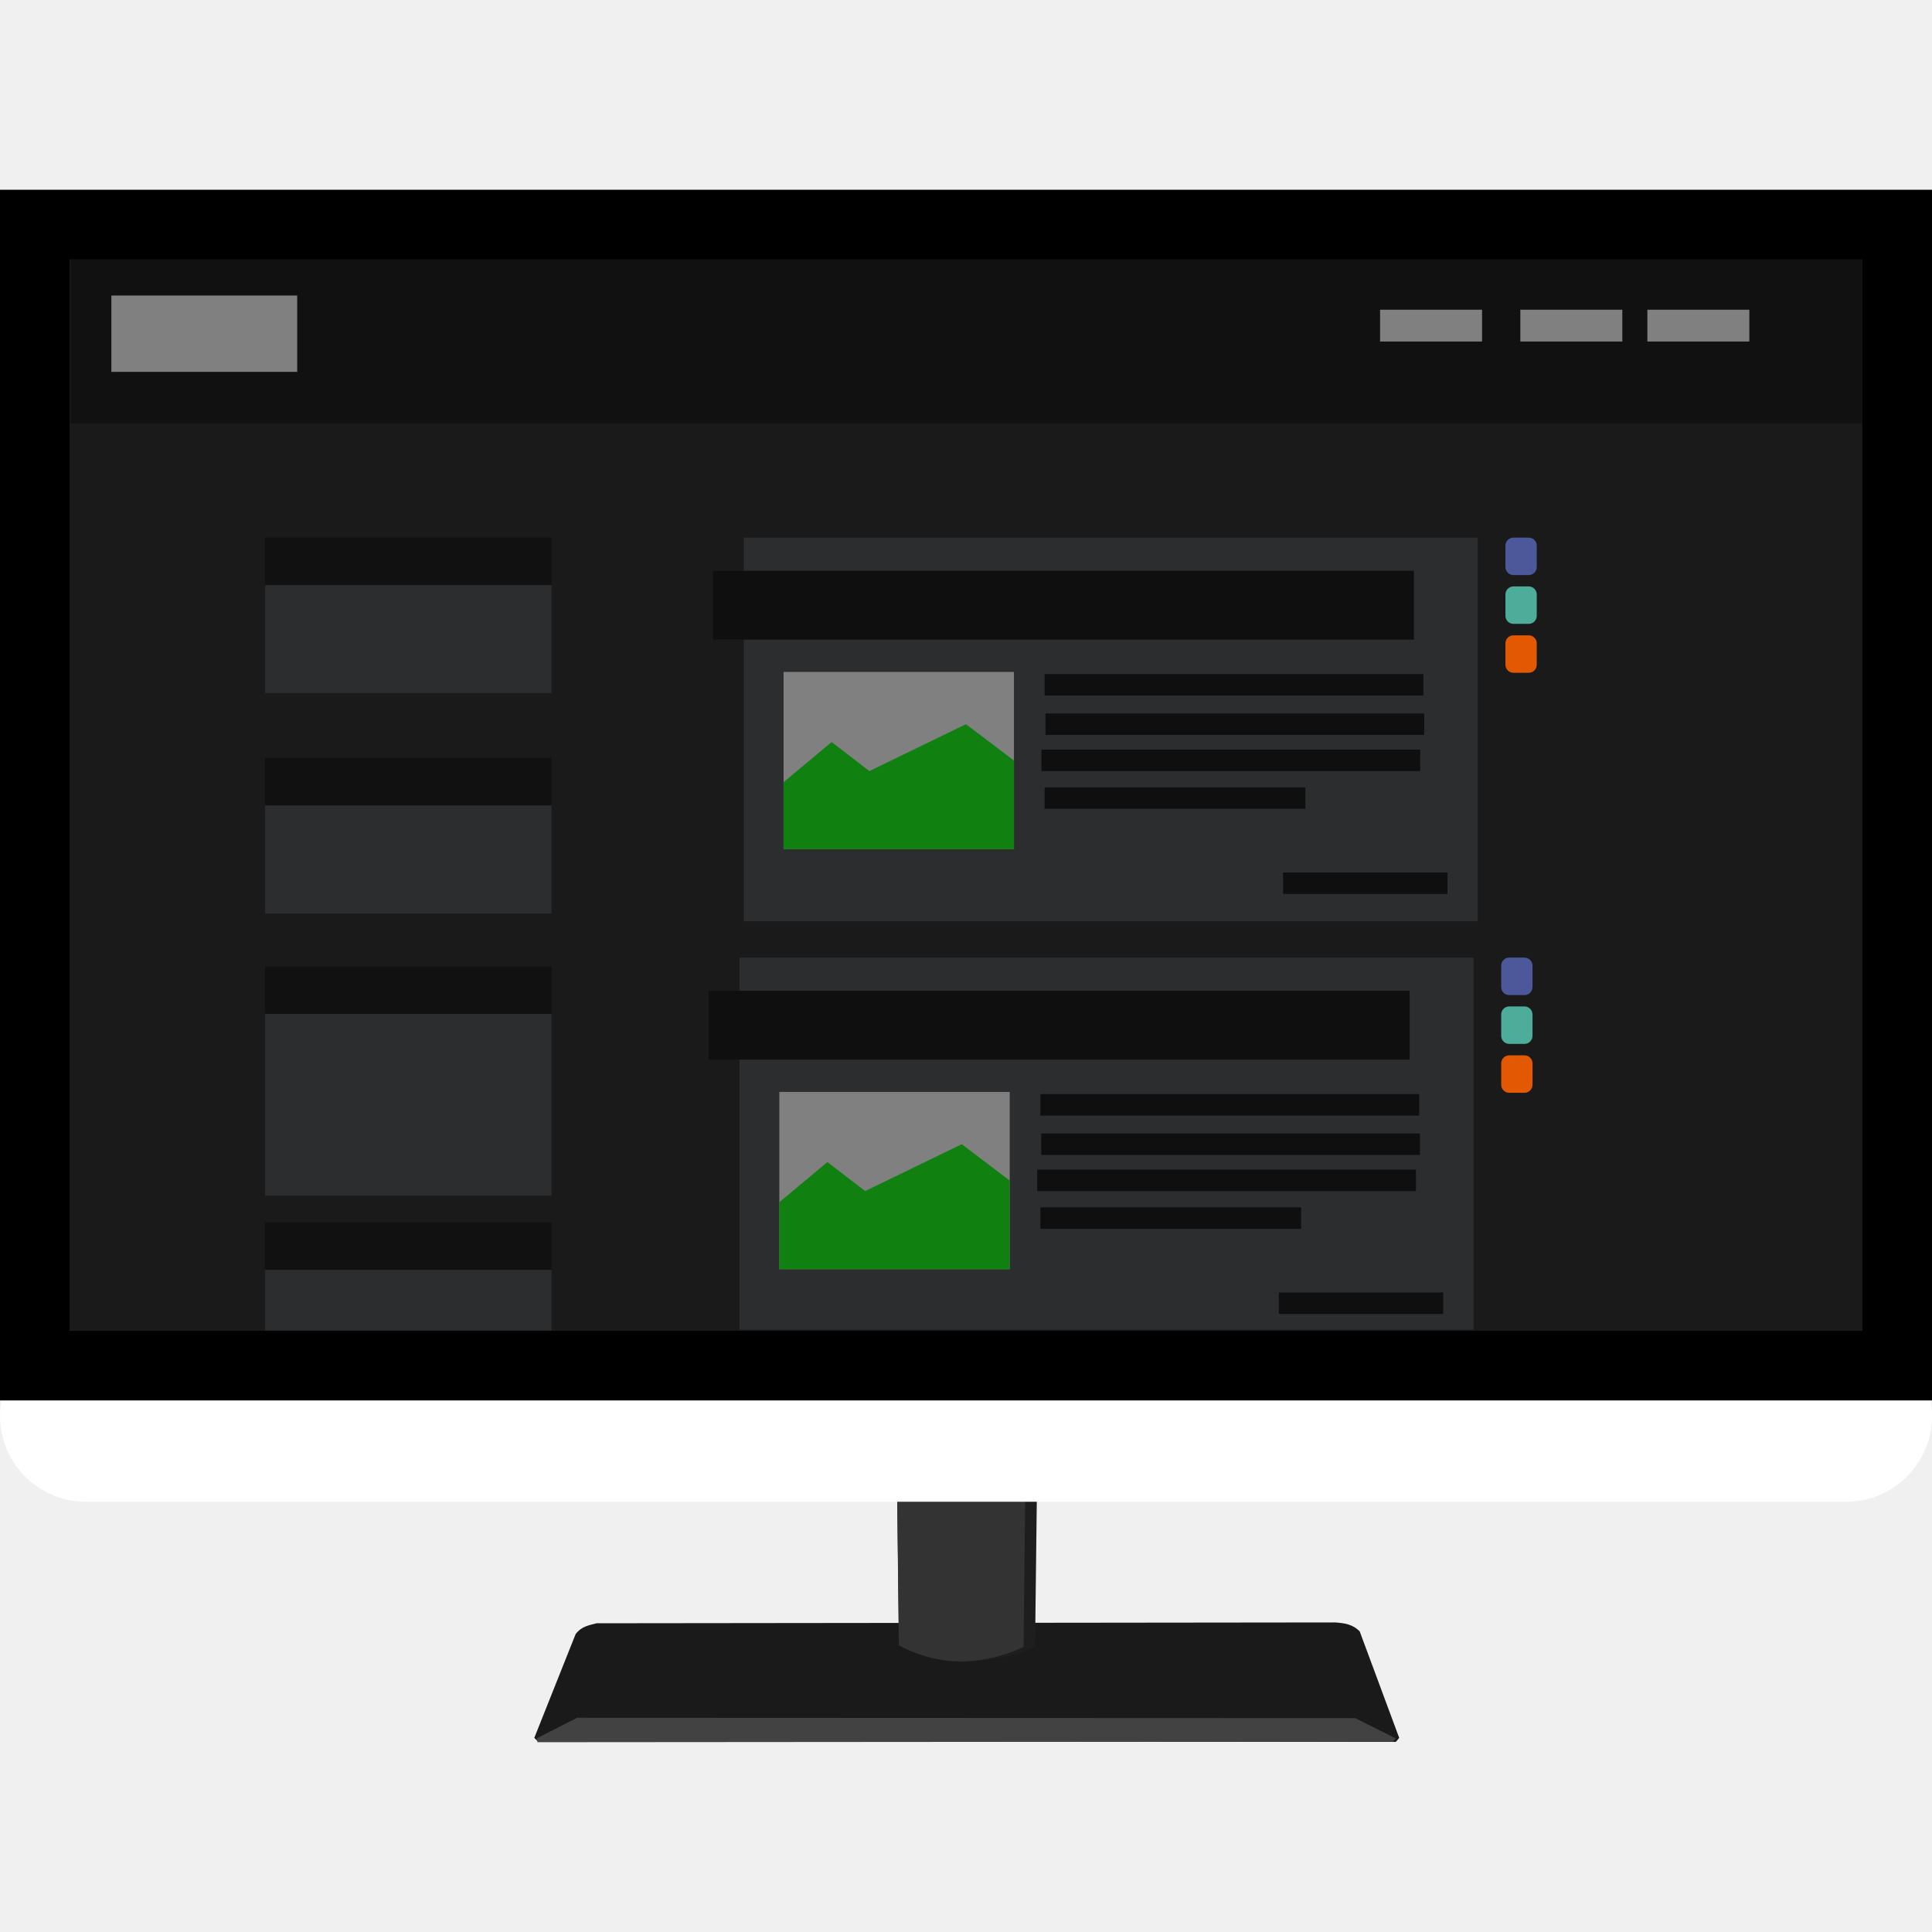
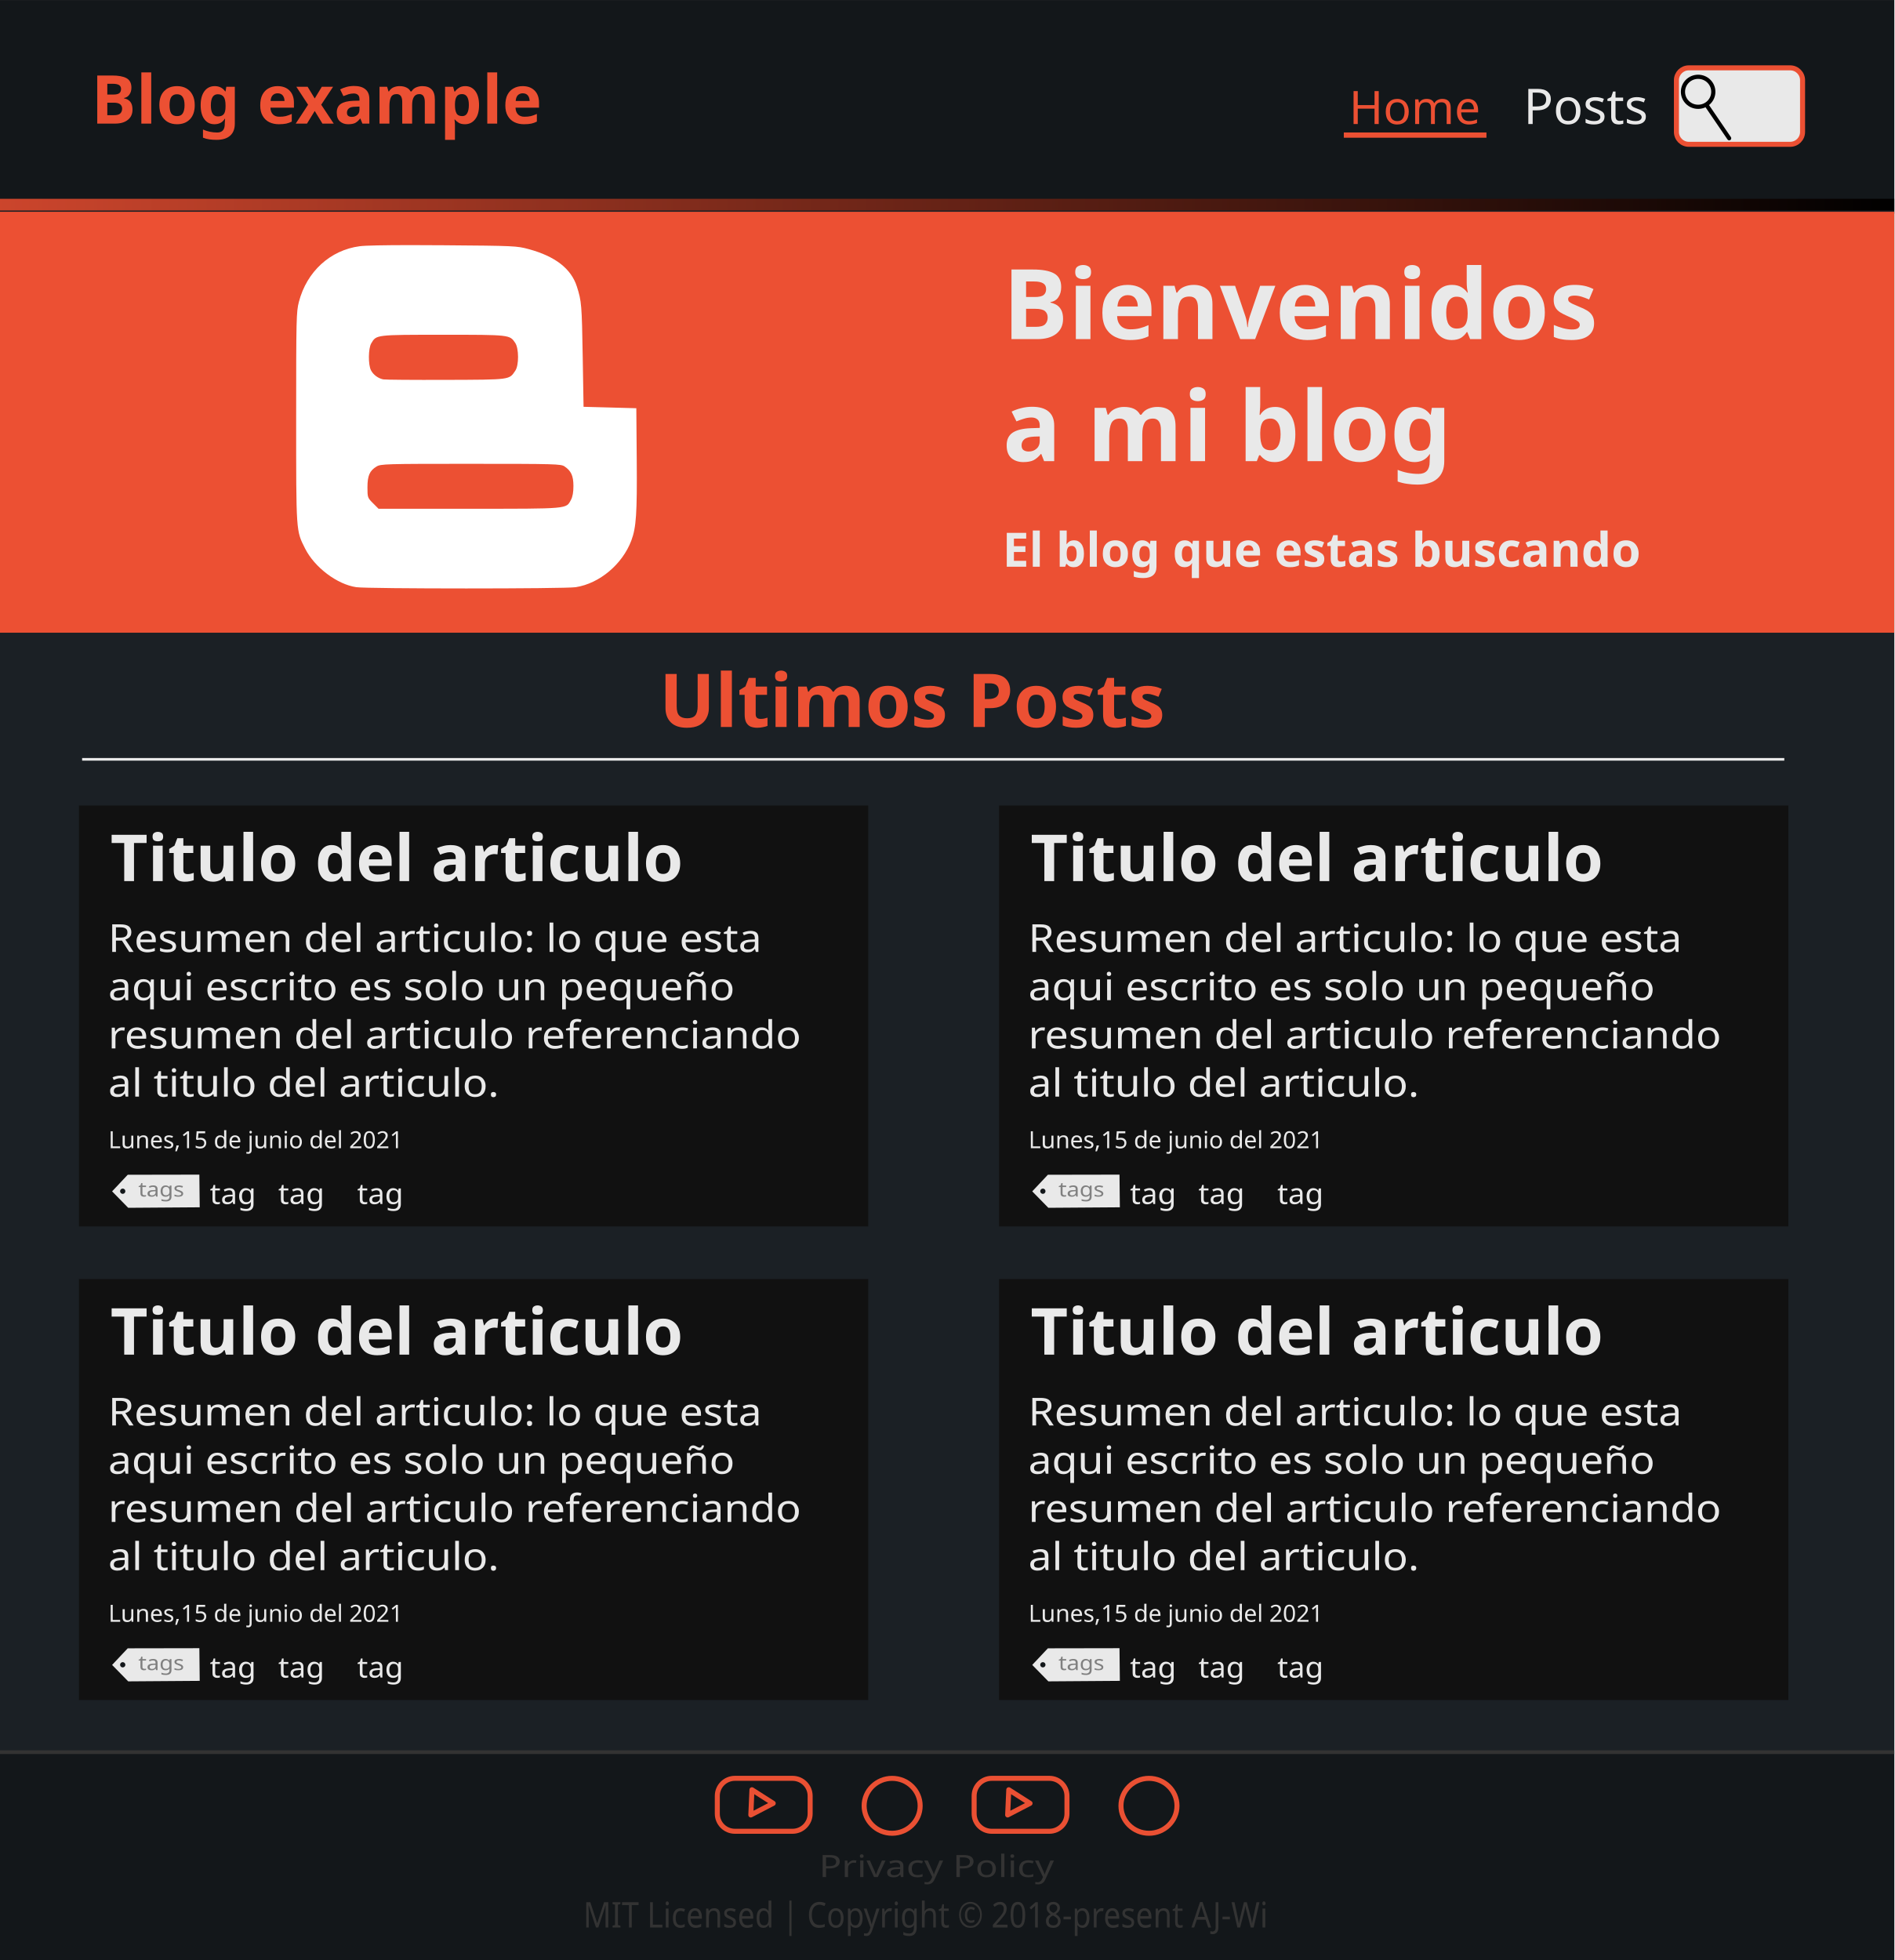
- <svg xmlns="http://www.w3.org/2000/svg" width="512" height="512" version="1.1" viewBox="0 0 135.47 135.47">
-   <g transform="translate(.5393 -62.259)">
-     <g transform="matrix(.58716 0 0 .58716 -.22265 39.008)">
-       <g>
-         <g stroke-width="8.467">
-           <path d="m68.2 234.75c0.725-0.959 1.632-1.063 2.511-1.3l88.234-0.098c1.018 0.083 2.031 0.191 2.891 1.065l4.719 12.722-0.397 0.475-102.48-0.068-0.413-0.408z" fill="#1a1a1a" />
-           <path d="m68.375 244.74 92.919 0.038 4.848 2.423-0.339 0.378-102.15 0.076-0.11-0.458z" fill="#424242" />
-         </g>
-         <g>
-           <path d="m123.28 218.59-0.213 17.691s-3.67 1.733-8.228 1.733c-4.558 0-8.015-1.946-8.015-1.946l-0.213-17.479z" fill="#1f1e1e" stroke-width="10.151" />
-           <path d="m121.89 218.59-0.195 17.691s-3.366 1.733-7.546 1.733c-4.181 0-7.351-1.946-7.351-1.946l-0.195-17.479z" fill="#333" stroke-width="9.722" />
-         </g>
-         <g>
-           <rect x="-.539" y="198.43" width="230.72" height="20.51" ry="10.255" fill="#fff" />
-           <rect x="3.616" y="66.415" width="222.41" height="136.27" ry="0" fill="#1a1a1a" stroke="#000" stroke-width="8.311" />
-         </g>
-       </g>
-       <rect x="7.899" y="70.621" width="213.94" height="19.527" ry="0" fill="#0f0f0f" fill-opacity=".782" />
-       <g fill-opacity=".782">
-         <rect x="31.123" y="103.8" width="34.198" height="5.675" ry="0" fill="#0f0f0f" />
-         <rect x="31.123" y="109.47" width="34.198" height="12.896" ry="0" fill="#303235" />
-       </g>
-       <g transform="translate(0 26.312)" fill-opacity=".782">
-         <rect x="31.123" y="103.8" width="34.198" height="5.675" ry="0" fill="#0f0f0f" />
-         <rect x="31.123" y="109.47" width="34.198" height="12.896" ry="0" fill="#303235" />
-       </g>
-       <g transform="translate(0 51.209)" fill-opacity=".782">
-         <rect x="31.123" y="103.8" width="34.198" height="5.675" ry="0" fill="#0f0f0f" />
-         <rect x="31.123" y="109.47" width="34.198" height="21.71" ry="0" fill="#303235" />
-       </g>
-       <g transform="translate(0 81.782)" fill-opacity=".782">
-         <rect x="31.123" y="103.8" width="34.198" height="5.675" ry="0" fill="#0f0f0f" />
-         <rect x="31.123" y="109.47" width="34.198" height="7.238" ry="0" fill="#303235" />
-       </g>
-       <rect x="88.274" y="103.8" width="87.671" height="45.812" ry="0" fill="#303235" fill-opacity=".782" />
-       <g fill="#0f0f0f">
-         <rect x="84.596" y="107.76" width="83.71" height="8.222" ry="0" />
-         <rect x="124.21" y="120.1" width="45.232" height="2.563" ry="0" />
-         <rect x="124.31" y="124.8" width="45.232" height="2.563" ry="0" />
-         <rect x="123.83" y="129.12" width="45.232" height="2.563" ry="0" />
-         <rect x="124.21" y="133.63" width="31.135" height="2.563" ry="0" />
-         <rect x="152.69" y="143.79" width="19.627" height="2.563" ry="0" />
-       </g>
-       <g>
-         <rect x="93.035" y="119.84" width="27.513" height="21.168" ry="0" fill="#808080" />
-         <path d="m93.035 141.01v-8l5.741-4.795 4.507 3.464 11.536-5.597 5.729 4.343v10.584z" fill="#008000" opacity=".878" />
-         <rect x="179.24" y="103.8" width="3.74" height="4.473" ry=".959" fill="#5461ac" opacity=".878" />
-         <rect x="179.24" y="109.63" width="3.74" height="4.473" ry=".959" fill="#54c2ac" opacity=".878" />
-         <rect x="179.24" y="115.47" width="3.74" height="4.473" ry=".959" fill="#ff6100" opacity=".878" />
-       </g>
-       <rect x="12.759" y="74.891" width="22.193" height="9.119" ry="0" fill="#808080" />
-       <g transform="translate(-.50613 50.159)">
-         <rect x="88.274" y="103.8" width="87.671" height="44.42" ry="0" fill="#303235" fill-opacity=".782" />
-         <g fill="#0f0f0f">
-           <rect x="84.596" y="107.76" width="83.71" height="8.222" ry="0" />
-           <rect x="124.21" y="120.1" width="45.232" height="2.563" ry="0" />
-           <rect x="124.31" y="124.8" width="45.232" height="2.563" ry="0" />
-           <rect x="123.83" y="129.12" width="45.232" height="2.563" ry="0" />
-           <rect x="124.21" y="133.63" width="31.135" height="2.563" ry="0" />
-           <rect x="152.69" y="143.79" width="19.627" height="2.563" ry="0" />
-         </g>
-         <g>
-           <rect x="93.035" y="119.84" width="27.513" height="21.168" ry="0" fill="#808080" />
-           <path d="m93.035 141.01v-8l5.741-4.795 4.507 3.464 11.536-5.597 5.729 4.343v10.584z" fill="#008000" opacity=".878" />
-           <rect x="179.24" y="103.8" width="3.74" height="4.473" ry=".959" fill="#5461ac" opacity=".878" />
-           <rect x="179.24" y="109.63" width="3.74" height="4.473" ry=".959" fill="#54c2ac" opacity=".878" />
-           <rect x="179.24" y="115.47" width="3.74" height="4.473" ry=".959" fill="#ff6100" opacity=".878" />
-         </g>
-       </g>
-       <g fill="#808080">
-         <rect x="196.19" y="76.586" width="12.178" height="3.798" ry="0" />
-         <rect x="181.02" y="76.586" width="12.178" height="3.798" ry="0" />
-         <rect x="164.27" y="76.586" width="12.178" height="3.798" ry="0" />
+ <svg xmlns="http://www.w3.org/2000/svg" width="720" height="745" version="1.1" viewBox="0 0 190.5 197.11">
+   <defs>
+     <linearGradient id="linearGradient118176" x1="95.25" x2="-15.136" y1="21.167" y2="21.069" gradientTransform="matrix(2 0 0 1 0 -.42668)" gradientUnits="userSpaceOnUse">
+       <stop offset="0" />
+       <stop stop-color="#ec5033" offset="1" />
+     </linearGradient>
+   </defs>
+   <g>
+     <rect width="190.5" height="21.167" fill="#13171a" fill-rule="evenodd" stroke-linecap="round" stroke-linejoin="round" stroke-width=".657" />
+     <text x="135.667" y="12.472" fill="#ec5033" font-family="sans-serif" font-size="4.647px" stroke-width=".317" style="line-height:1.25" xml:space="preserve">
+       <tspan x="135.667" y="12.472" fill="#ec5033" stroke-width=".317">Home</tspan>
+     </text>
+     <text x="153.211" y="12.467" fill="#e9e9e9" font-family="sans-serif" font-size="4.951px" stroke-width=".338" style="line-height:1.25" xml:space="preserve">
+       <tspan x="153.211" y="12.467" fill="#e9e9e9" stroke-width=".338">Posts</tspan>
+     </text>
+     <g>
+       <path d="m135.14 13.584h14.345" fill="#ec5033" stroke="#ec5033" stroke-width=".529" />
+       <path d="m0 20.74h190.5" stroke="url(#linearGradient118176)" stroke-width="1.497" />
+       <rect x="168.59" y="6.821" width="12.685" height="7.69" ry="1.245" fill="#e9e9e9" fill-rule="evenodd" stroke="#ec5033" stroke-linecap="round" stroke-linejoin="round" stroke-width=".505" />
+     </g>
+   </g>
+   <g transform="translate(102.03 .60668)">
+     <ellipse cx="68.743" cy="8.623" rx="1.526" ry="1.509" fill="none" stroke="#000" stroke-linecap="round" stroke-linejoin="round" stroke-width=".42" />
+     <rect transform="matrix(.56355 .82608 -.80948 .58715 0 0)" x="48.748" y="-52.102" width="4.443" height=".414" ry=".207" fill-rule="evenodd" />
+   </g>
+   <g>
+     <text transform="scale(.99477 1.0053)" x="9.222" y="12.362" fill="#ec5033" font-family="sans-serif" font-size="6.745px" font-weight="bold" stroke-width=".46" style="line-height:1.25" xml:space="preserve">
+       <tspan x="9.222" y="12.362" fill="#ec5033" font-family="sans-serif" font-weight="bold" stroke-width=".46">Blog example</tspan>
+     </text>
+     <rect y="21.167" width="190.5" height="155.05" ry="0" fill="#1b2025" fill-rule="evenodd" />
+     <text x="66.285" y="73.112" fill="#ec5033" font-family="sans-serif" font-size="7.445px" stroke-width=".508" style="line-height:1.25" xml:space="preserve">
+       <tspan x="66.285" y="73.112" fill="#ec5033" font-family="sans-serif" font-weight="bold" stroke-width=".508">Ultimos Posts</tspan>
+     </text>
+     <rect y="176.21" width="190.5" height="21.167" fill="#13171a" fill-rule="evenodd" />
+   </g>
+   <path d="m0 176.21h190.5" fill="none" stroke="#333" stroke-width=".374px" />
+   <g transform="translate(52.312 28.575)" fill="none" stroke="#ea5033" stroke-linecap="round" stroke-linejoin="round">
+     <g transform="translate(8.2859e-7 -.66325)">
+       <rect x="19.824" y="150.93" width="9.335" height="5.324" ry="1.769" stroke-width=".505" />
+       <path transform="matrix(.26458 0 0 .26458 1.1745 .83388)" d="m91.737 576.8-8.509 4.421 0.426-9.58z" stroke-width="1.909" />
+     </g>
+     <ellipse cx="37.406" cy="153.03" rx="2.817" ry="2.761" stroke-width=".505" />
+     <g transform="translate(25.828 -.66325)">
+       <rect x="19.824" y="150.93" width="9.335" height="5.324" ry="1.769" stroke-width=".505" />
+       <path transform="matrix(.26458 0 0 .26458 1.1745 .83388)" d="m91.737 576.8-8.509 4.421 0.426-9.58z" stroke-width="1.909" />
+     </g>
+     <ellipse cx="63.235" cy="153.03" rx="2.817" ry="2.761" stroke-width=".505" />
+   </g>
+   <text transform="scale(1.1012 .90807)" x="74.796" y="207.881" fill="#333333" font-family="sans-serif" font-size="3.399px" stroke-width=".232" style="line-height:1.25" xml:space="preserve">
+     <tspan x="74.796" y="207.881" fill="#333333" stroke-width=".232">Privacy Policy</tspan>
+   </text>
+   <text transform="scale(.93351 1.0712)" x="62.827" y="180.96" fill="#333333" font-family="sans-serif" font-size="3.333px" stroke-width=".227" style="line-height:1.25" xml:space="preserve">
+     <tspan x="62.827" y="180.96" fill="#333333" stroke-width=".227">MIT Licensed | Copyright © 2018-present AJ-Wi</tspan>
+   </text>
+   <g transform="translate(0 46.038)">
+     <rect x="7.938" y="34.968" width="79.375" height="42.333" fill="#111" fill-rule="evenodd" />
+     <g fill="#e9e9e9" font-family="sans-serif">
+       <text x="11.1" y="42.57" font-size="6.516px" font-weight="bold" stroke-width=".444" style="line-height:1.25" xml:space="preserve">
+         <tspan x="11.1" y="42.57" fill="#e9e9e9" font-family="sans-serif" font-weight="bold" stroke-width=".444">Titulo del articulo</tspan>
+       </text>
+       <text transform="scale(1.0426 .95915)" x="10.434" y="51.811" font-size="4.046px" stroke-width=".276" style="line-height:1.25" xml:space="preserve">
+         <tspan x="10.434" y="51.811">Resumen del articulo: lo que esta </tspan>
+         <tspan x="10.434" y="56.868">aqui escrito es solo un pequeño </tspan>
+         <tspan x="10.434" y="61.926">resumen del articulo referenciando</tspan>
+         <tspan x="10.434" y="66.983">al titulo del articulo.</tspan>
+       </text>
+       <text x="10.9" y="69.434" font-size="2.367px" stroke-width=".161" style="line-height:1.25" xml:space="preserve">
+         <tspan x="10.9" y="69.434" fill="#e9e9e9" stroke-width=".161">Lunes,15 de junio del 2021</tspan>
+       </text>
+       <g font-size="2.973px" stroke-width=".203">
+         <text transform="scale(1.0174 .98289)" x="20.738" y="76.353" style="line-height:1.25" xml:space="preserve">
+           <tspan x="20.738" y="76.353" fill="#e9e9e9" stroke-width=".203">tag</tspan>
+         </text>
+         <text transform="scale(1.0174 .98289)" x="27.499" y="76.353" style="line-height:1.25" xml:space="preserve">
+           <tspan x="27.499" y="76.353" fill="#e9e9e9" stroke-width=".203">tag</tspan>
+         </text>
+         <text transform="scale(1.0174 .98289)" x="35.301" y="76.353" style="line-height:1.25" xml:space="preserve">
+           <tspan x="35.301" y="76.353" fill="#e9e9e9" stroke-width=".203">tag</tspan>
+         </text>
      </g>
    </g>
+     <path d="m11.273 73.774 1.572-1.67 7.203-0.013 0.036 3.285-7.19 0.051z" color="#000000" fill="#e9e9e9" fill-rule="evenodd" stroke-linecap="round" stroke-linejoin="round" stroke-width=".624" style="-inkscape-stroke:none" />
+     <circle cx="12.342" cy="73.759" r=".265" fill="#13171a" fill-rule="evenodd" />
+     <text transform="scale(1.0573 .94576)" x="13.158" y="78.561" fill="#808080" font-family="sans-serif" font-size="2.164px" stroke-width=".148" style="line-height:1.25" xml:space="preserve">
+       <tspan x="13.158" y="78.561" fill="#808080" stroke-width=".148">tags</tspan>
+     </text>
  </g>
+   <g transform="translate(92.534 46.038)">
+     <rect x="7.938" y="34.968" width="79.375" height="42.333" fill="#111" fill-rule="evenodd" />
+     <g fill="#e9e9e9" font-family="sans-serif">
+       <text x="11.1" y="42.57" font-size="6.516px" font-weight="bold" stroke-width=".444" style="line-height:1.25" xml:space="preserve">
+         <tspan x="11.1" y="42.57" fill="#e9e9e9" font-family="sans-serif" font-weight="bold" stroke-width=".444">Titulo del articulo</tspan>
+       </text>
+       <text transform="scale(1.0426 .95915)" x="10.434" y="51.811" font-size="4.046px" stroke-width=".276" style="line-height:1.25" xml:space="preserve">
+         <tspan x="10.434" y="51.811">Resumen del articulo: lo que esta </tspan>
+         <tspan x="10.434" y="56.868">aqui escrito es solo un pequeño </tspan>
+         <tspan x="10.434" y="61.926">resumen del articulo referenciando</tspan>
+         <tspan x="10.434" y="66.983">al titulo del articulo.</tspan>
+       </text>
+       <text x="10.9" y="69.434" font-size="2.367px" stroke-width=".161" style="line-height:1.25" xml:space="preserve">
+         <tspan x="10.9" y="69.434" fill="#e9e9e9" stroke-width=".161">Lunes,15 de junio del 2021</tspan>
+       </text>
+       <g font-size="2.973px" stroke-width=".203">
+         <text transform="scale(1.0174 .98289)" x="20.738" y="76.353" style="line-height:1.25" xml:space="preserve">
+           <tspan x="20.738" y="76.353" fill="#e9e9e9" stroke-width=".203">tag</tspan>
+         </text>
+         <text transform="scale(1.0174 .98289)" x="27.499" y="76.353" style="line-height:1.25" xml:space="preserve">
+           <tspan x="27.499" y="76.353" fill="#e9e9e9" stroke-width=".203">tag</tspan>
+         </text>
+         <text transform="scale(1.0174 .98289)" x="35.301" y="76.353" style="line-height:1.25" xml:space="preserve">
+           <tspan x="35.301" y="76.353" fill="#e9e9e9" stroke-width=".203">tag</tspan>
+         </text>
+       </g>
+     </g>
+     <path d="m11.273 73.774 1.572-1.67 7.203-0.013 0.036 3.285-7.19 0.051z" color="#000000" fill="#e9e9e9" fill-rule="evenodd" stroke-linecap="round" stroke-linejoin="round" stroke-width=".624" style="-inkscape-stroke:none" />
+     <circle cx="12.342" cy="73.759" r=".265" fill="#13171a" fill-rule="evenodd" />
+     <text transform="scale(1.0573 .94576)" x="13.158" y="78.561" fill="#808080" font-family="sans-serif" font-size="2.164px" stroke-width=".148" style="line-height:1.25" xml:space="preserve">
+       <tspan x="13.158" y="78.561" fill="#808080" stroke-width=".148">tags</tspan>
+     </text>
+   </g>
+   <g transform="translate(0 93.663)">
+     <rect x="7.938" y="34.968" width="79.375" height="42.333" fill="#111" fill-rule="evenodd" />
+     <g fill="#e9e9e9" font-family="sans-serif">
+       <text x="11.1" y="42.57" font-size="6.516px" font-weight="bold" stroke-width=".444" style="line-height:1.25" xml:space="preserve">
+         <tspan x="11.1" y="42.57" fill="#e9e9e9" font-family="sans-serif" font-weight="bold" stroke-width=".444">Titulo del articulo</tspan>
+       </text>
+       <text transform="scale(1.0426 .95915)" x="10.434" y="51.811" font-size="4.046px" stroke-width=".276" style="line-height:1.25" xml:space="preserve">
+         <tspan x="10.434" y="51.811">Resumen del articulo: lo que esta </tspan>
+         <tspan x="10.434" y="56.868">aqui escrito es solo un pequeño </tspan>
+         <tspan x="10.434" y="61.926">resumen del articulo referenciando</tspan>
+         <tspan x="10.434" y="66.983">al titulo del articulo.</tspan>
+       </text>
+       <text x="10.9" y="69.434" font-size="2.367px" stroke-width=".161" style="line-height:1.25" xml:space="preserve">
+         <tspan x="10.9" y="69.434" fill="#e9e9e9" stroke-width=".161">Lunes,15 de junio del 2021</tspan>
+       </text>
+       <g font-size="2.973px" stroke-width=".203">
+         <text transform="scale(1.0174 .98289)" x="20.738" y="76.353" style="line-height:1.25" xml:space="preserve">
+           <tspan x="20.738" y="76.353" fill="#e9e9e9" stroke-width=".203">tag</tspan>
+         </text>
+         <text transform="scale(1.0174 .98289)" x="27.499" y="76.353" style="line-height:1.25" xml:space="preserve">
+           <tspan x="27.499" y="76.353" fill="#e9e9e9" stroke-width=".203">tag</tspan>
+         </text>
+         <text transform="scale(1.0174 .98289)" x="35.301" y="76.353" style="line-height:1.25" xml:space="preserve">
+           <tspan x="35.301" y="76.353" fill="#e9e9e9" stroke-width=".203">tag</tspan>
+         </text>
+       </g>
+     </g>
+     <path d="m11.273 73.774 1.572-1.67 7.203-0.013 0.036 3.285-7.19 0.051z" color="#000000" fill="#e9e9e9" fill-rule="evenodd" stroke-linecap="round" stroke-linejoin="round" stroke-width=".624" style="-inkscape-stroke:none" />
+     <circle cx="12.342" cy="73.759" r=".265" fill="#13171a" fill-rule="evenodd" />
+     <text transform="scale(1.0573 .94576)" x="13.158" y="78.561" fill="#808080" font-family="sans-serif" font-size="2.164px" stroke-width=".148" style="line-height:1.25" xml:space="preserve">
+       <tspan x="13.158" y="78.561" fill="#808080" stroke-width=".148">tags</tspan>
+     </text>
+   </g>
+   <g transform="translate(92.534 93.663)">
+     <rect x="7.938" y="34.968" width="79.375" height="42.333" fill="#111" fill-rule="evenodd" />
+     <g fill="#e9e9e9" font-family="sans-serif">
+       <text x="11.1" y="42.57" font-size="6.516px" font-weight="bold" stroke-width=".444" style="line-height:1.25" xml:space="preserve">
+         <tspan x="11.1" y="42.57" fill="#e9e9e9" font-family="sans-serif" font-weight="bold" stroke-width=".444">Titulo del articulo</tspan>
+       </text>
+       <text transform="scale(1.0426 .95915)" x="10.434" y="51.811" font-size="4.046px" stroke-width=".276" style="line-height:1.25" xml:space="preserve">
+         <tspan x="10.434" y="51.811">Resumen del articulo: lo que esta </tspan>
+         <tspan x="10.434" y="56.868">aqui escrito es solo un pequeño </tspan>
+         <tspan x="10.434" y="61.926">resumen del articulo referenciando</tspan>
+         <tspan x="10.434" y="66.983">al titulo del articulo.</tspan>
+       </text>
+       <text x="10.9" y="69.434" font-size="2.367px" stroke-width=".161" style="line-height:1.25" xml:space="preserve">
+         <tspan x="10.9" y="69.434" fill="#e9e9e9" stroke-width=".161">Lunes,15 de junio del 2021</tspan>
+       </text>
+       <g font-size="2.973px" stroke-width=".203">
+         <text transform="scale(1.0174 .98289)" x="20.738" y="76.353" style="line-height:1.25" xml:space="preserve">
+           <tspan x="20.738" y="76.353" fill="#e9e9e9" stroke-width=".203">tag</tspan>
+         </text>
+         <text transform="scale(1.0174 .98289)" x="27.499" y="76.353" style="line-height:1.25" xml:space="preserve">
+           <tspan x="27.499" y="76.353" fill="#e9e9e9" stroke-width=".203">tag</tspan>
+         </text>
+         <text transform="scale(1.0174 .98289)" x="35.301" y="76.353" style="line-height:1.25" xml:space="preserve">
+           <tspan x="35.301" y="76.353" fill="#e9e9e9" stroke-width=".203">tag</tspan>
+         </text>
+       </g>
+     </g>
+     <path d="m11.273 73.774 1.572-1.67 7.203-0.013 0.036 3.285-7.19 0.051z" color="#000000" fill="#e9e9e9" fill-rule="evenodd" stroke-linecap="round" stroke-linejoin="round" stroke-width=".624" style="-inkscape-stroke:none" />
+     <circle cx="12.342" cy="73.759" r=".265" fill="#13171a" fill-rule="evenodd" />
+     <text transform="scale(1.0573 .94576)" x="13.158" y="78.561" fill="#808080" font-family="sans-serif" font-size="2.164px" stroke-width=".148" style="line-height:1.25" xml:space="preserve">
+       <tspan x="13.158" y="78.561" fill="#808080" stroke-width=".148">tags</tspan>
+     </text>
+   </g>
+   <path d="m8.258 76.363h171.18" fill="none" stroke="#e9e9e9" stroke-width=".265" />
+   <rect x="-2.7756e-17" y="21.295" width="190.5" height="42.333" fill="#ec5033" fill-rule="evenodd" />
+   <path d="m41.442 24.649c-2.865-7.84e-4 -4.71 0.037-5.267 0.111-2.966 0.392-5.326 2.551-6.116 5.593-0.26 1.002-0.276 1.664-0.276 11.624 0 11.632-0.018 11.362 0.901 13.19 0.951 1.891 3.218 3.602 5.143 3.882v5.23e-4c1.171 0.17 20.971 0.171 22.069 7.83e-4 2.396-0.371 4.702-2.308 5.597-4.701 0.49-1.31 0.583-2.716 0.54-8.133l-0.042-5.164-2.653-0.072-2.653-0.071-0.084-5.021c-0.088-5.249-0.118-5.603-0.587-7.071-0.576-1.8-2.171-3.039-4.851-3.767-1.184-0.321-1.432-0.333-8.524-0.387-1.172-0.009-2.24-0.013-3.195-0.014zm3.107 9.015c6.738 0 6.709-0.003 7.263 0.817 0.375 0.555 0.382 2.246 0.012 2.794-0.628 0.931-0.431 0.905-6.981 0.927-3.274 0.011-6.109-0.011-6.3-0.049-0.515-0.102-1.002-0.463-1.237-0.917-0.289-0.56-0.273-2.197 0.027-2.705 0.518-0.877 0.43-0.866 7.217-0.866zm2.803 12.98c8.501 0 9.059 0.016 9.421 0.261 0.666 0.452 0.89 0.942 0.894 1.962 0.003 0.619-0.08 1.088-0.246 1.396-0.5 0.93-0.148 0.899-10.222 0.899h-9.132l-0.557-0.557c-0.544-0.544-0.557-0.581-0.557-1.592 0-1.177 0.218-1.676 0.916-2.099 0.425-0.257 0.883-0.271 9.483-0.271z" fill="#fff" stroke-width=".261" />
+   <text x="100.827" y="34.103" fill="#e9e9e9" font-family="sans-serif" font-size="9.819px" font-weight="bold" stroke-width=".669" style="line-height:1.25" xml:space="preserve">
+     <tspan x="100.827" y="34.103">Bienvenidos</tspan>
+     <tspan x="100.827" y="46.377">a mi blog</tspan>
+   </text>
+   <text x="100.81" y="56.99" fill="#e9e9e9" font-family="sans-serif" font-size="4.786px" font-weight="bold" stroke-width=".326" style="line-height:1.25" xml:space="preserve">
+     <tspan x="100.81" y="56.99" fill="#e9e9e9" font-family="sans-serif" font-weight="bold" stroke-width=".326">El blog que estas buscando</tspan>
+   </text>
</svg>
